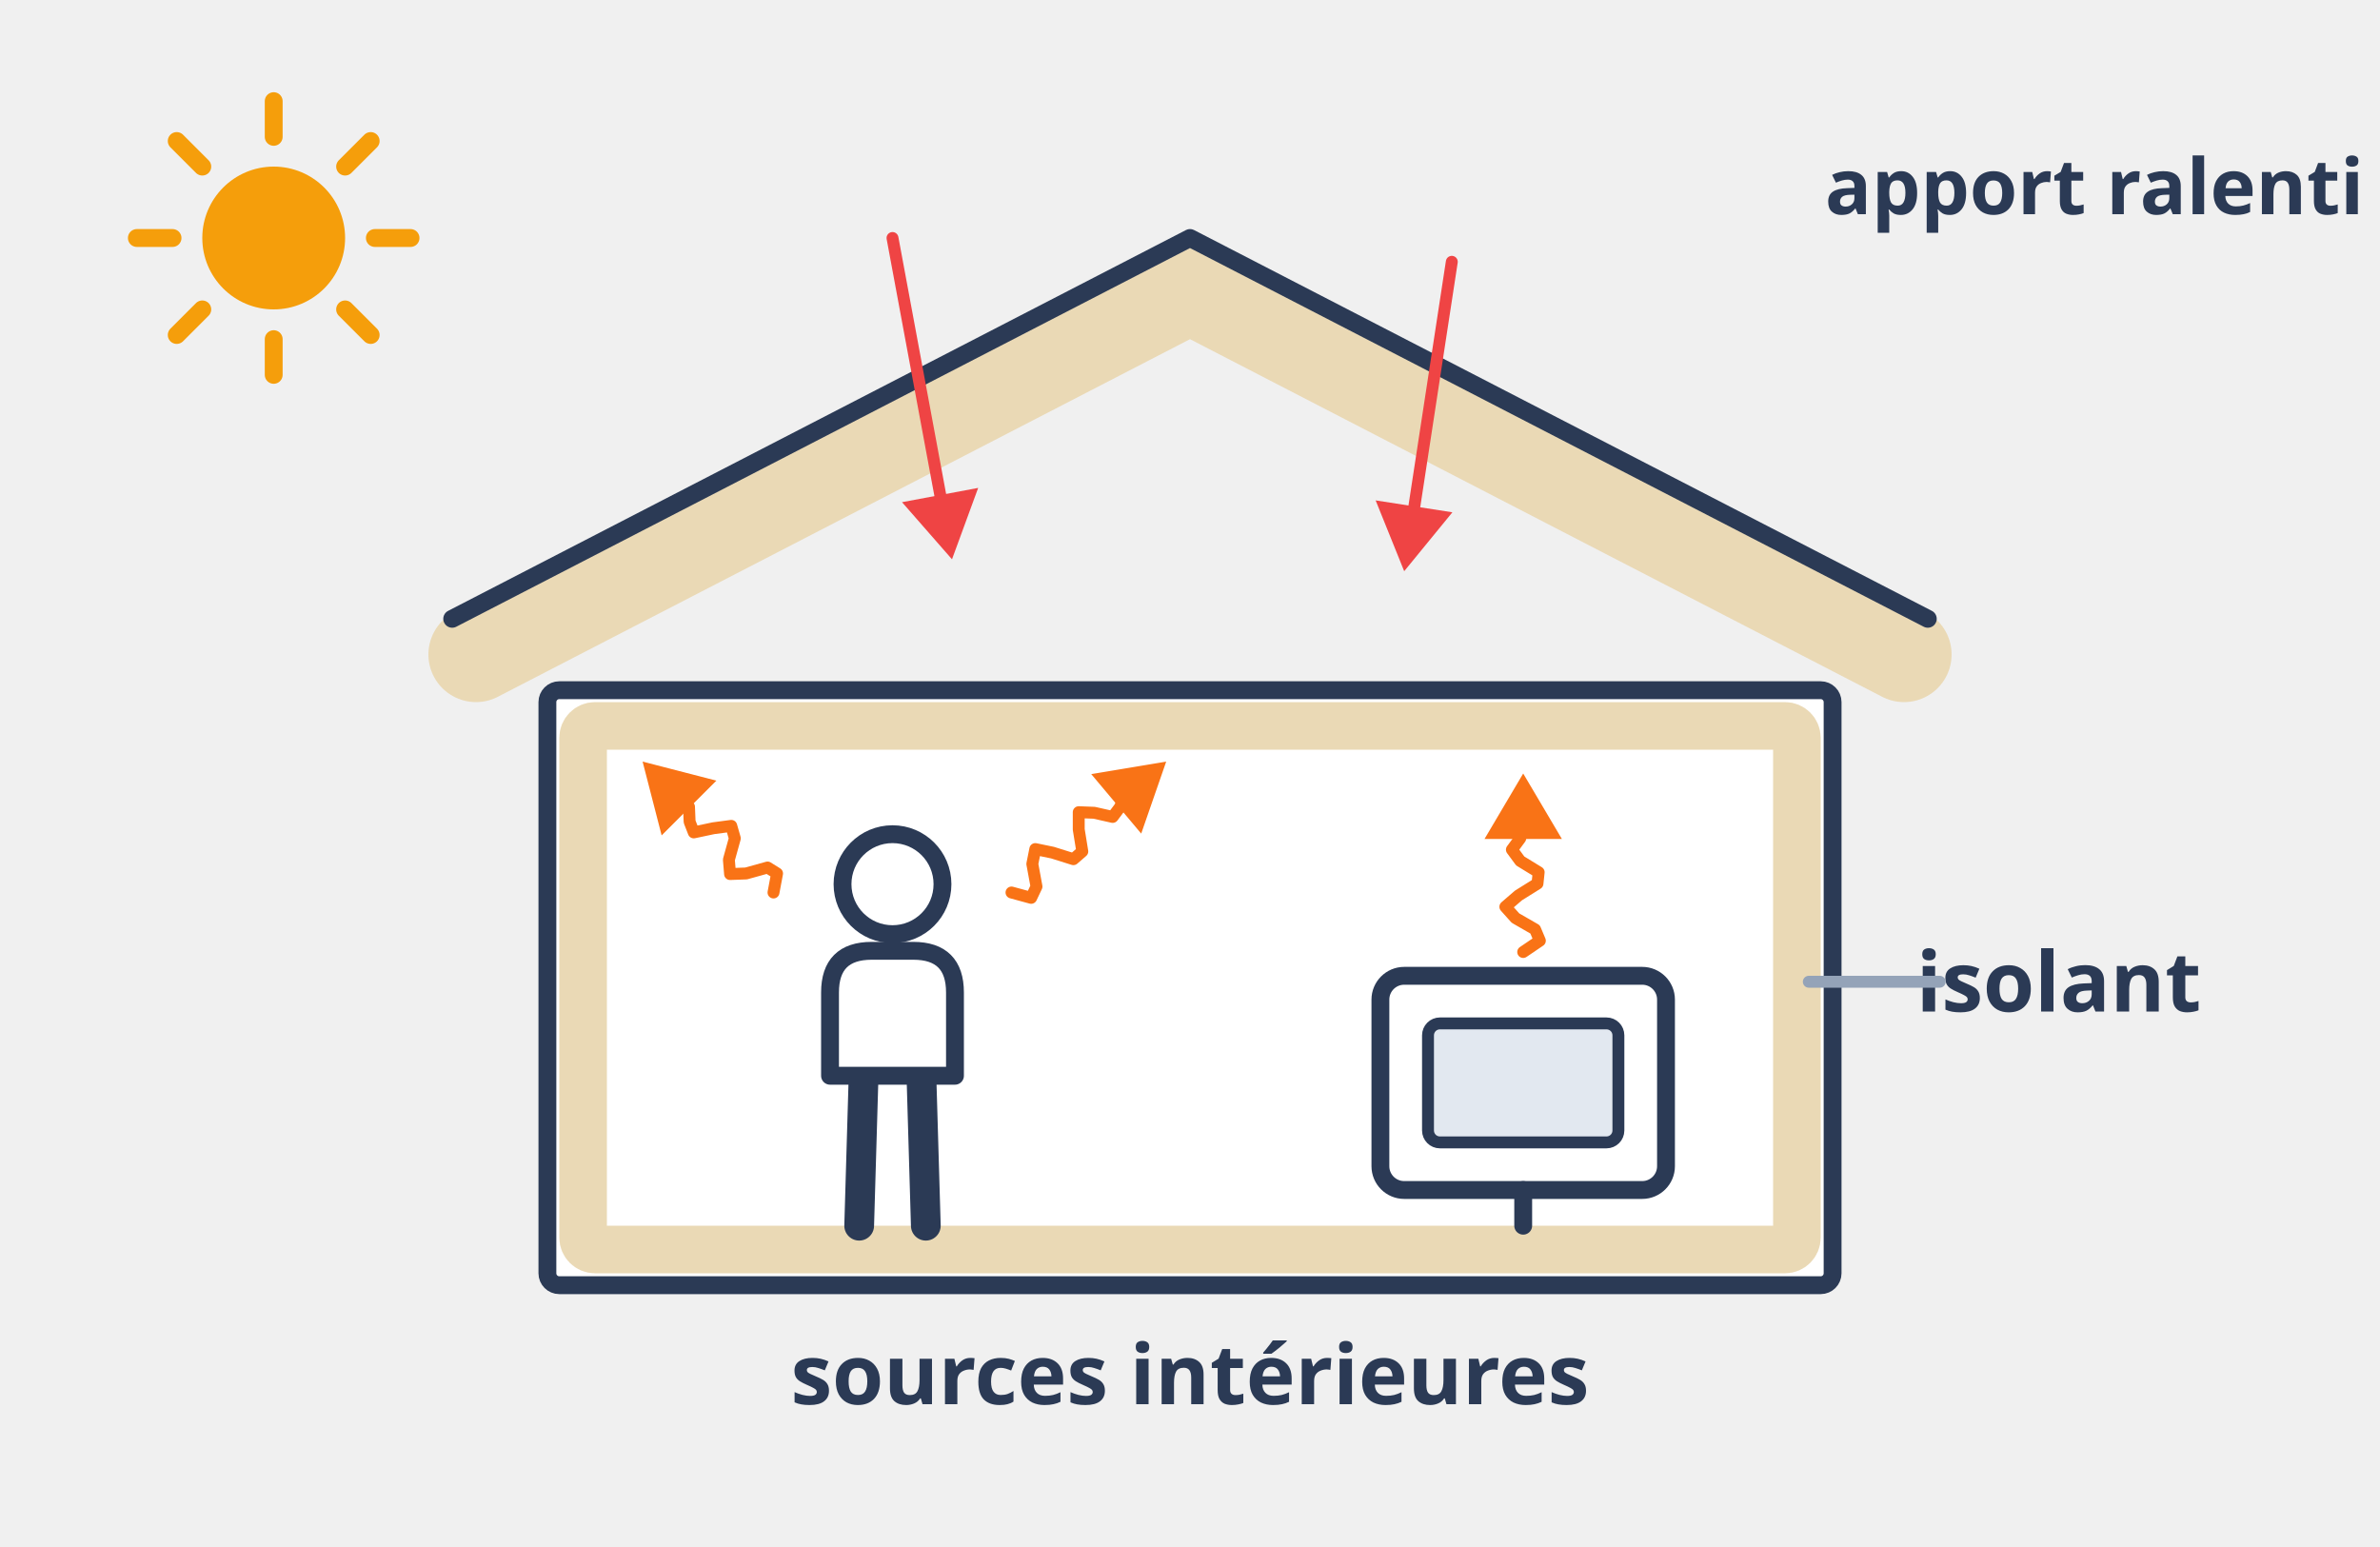
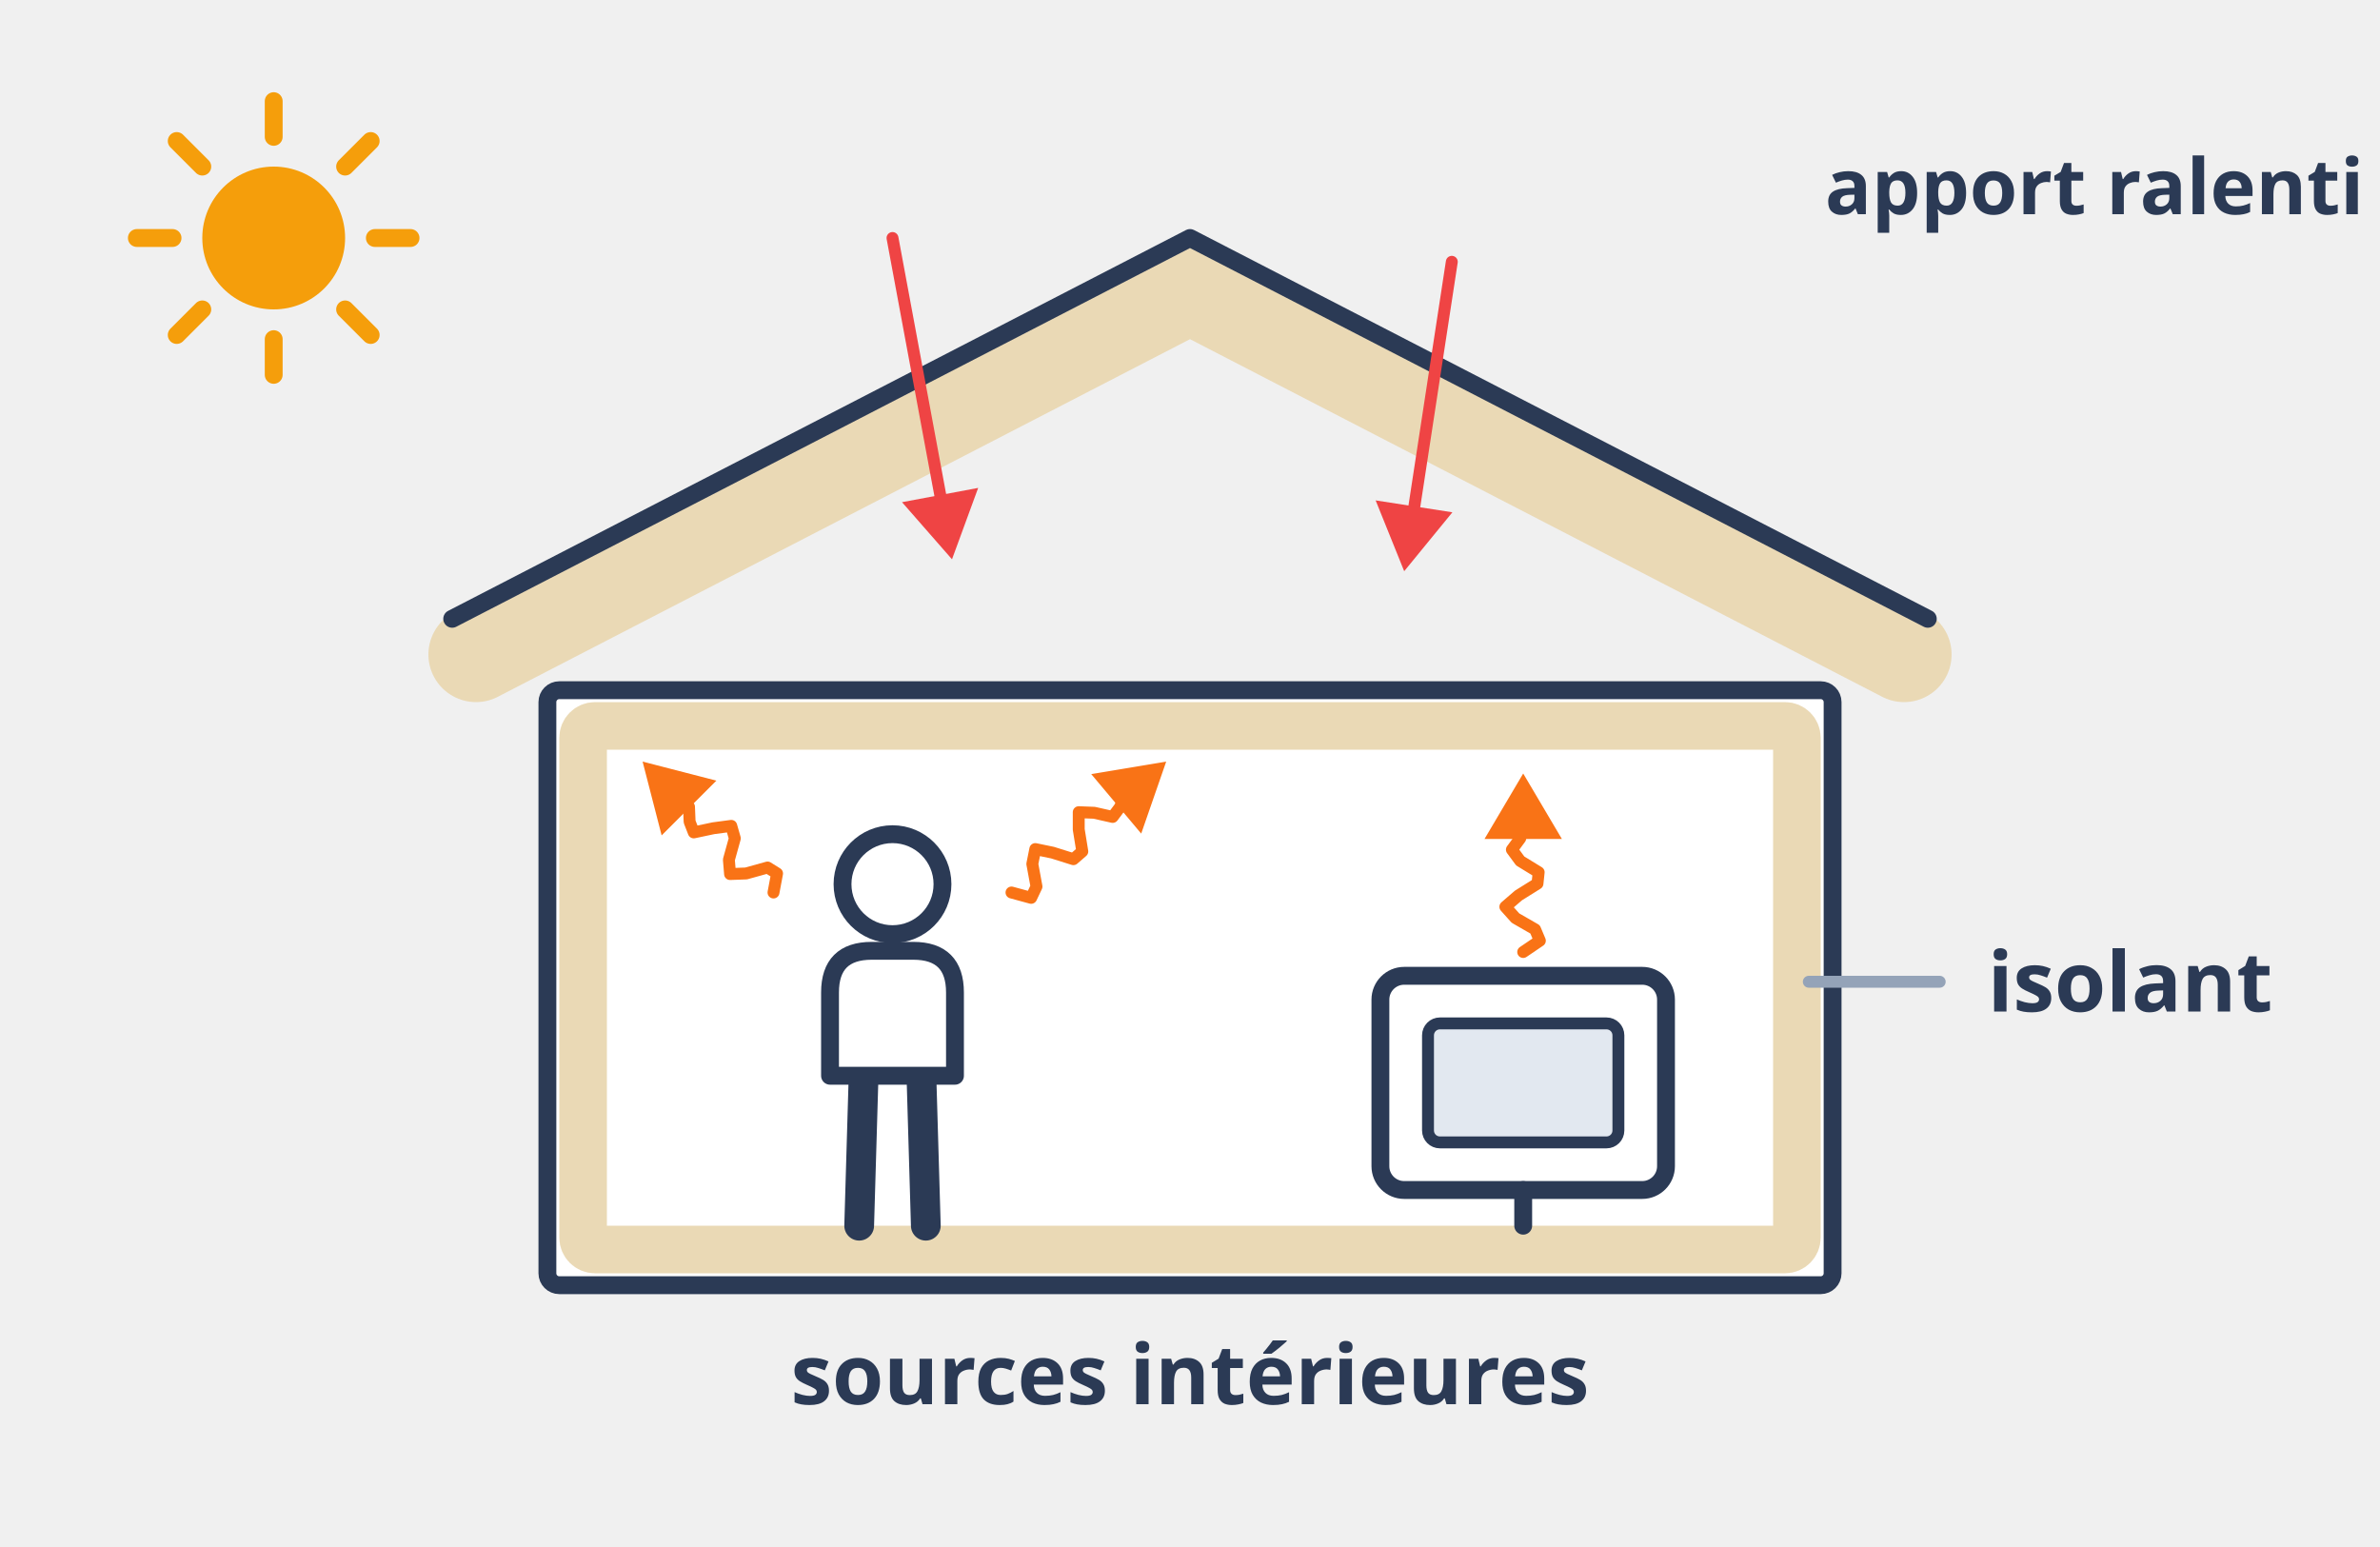
<svg xmlns="http://www.w3.org/2000/svg" viewBox="0 0 400 260" role="img">
  <style>@media (prefers-reduced-motion: reduce){*{animation:none!important}}</style>
  <g font-family="system-ui, sans-serif" font-weight="600" text-anchor="middle" stroke-linecap="round" stroke-linejoin="round">
    <circle cx="46" cy="40" r="12" fill="#F59E0B" />
    <line x1="63" y1="40" x2="69" y2="40" stroke="#F59E0B" stroke-width="3" />
    <line x1="58" y1="52" x2="62.3" y2="56.3" stroke="#F59E0B" stroke-width="3" />
    <line x1="46" y1="57" x2="46" y2="63" stroke="#F59E0B" stroke-width="3" />
    <line x1="34" y1="52" x2="29.7" y2="56.3" stroke="#F59E0B" stroke-width="3" />
    <line x1="29" y1="40" x2="23" y2="40" stroke="#F59E0B" stroke-width="3" />
    <line x1="34" y1="28" x2="29.7" y2="23.7" stroke="#F59E0B" stroke-width="3" />
    <line x1="46" y1="23" x2="46" y2="17" stroke="#F59E0B" stroke-width="3" />
    <line x1="58" y1="28" x2="62.3" y2="23.7" stroke="#F59E0B" stroke-width="3" />
    <path d="M80 110L200 48L320 110" stroke="#EAD9B5" stroke-width="16" fill="none" />
    <path d="M76 104L200 40L324 104" stroke="#2B3A55" stroke-width="3" fill="none" />
    <rect x="92" y="116" width="216" height="100" rx="2" fill="#FFFFFF" stroke="#2B3A55" stroke-width="3" />
    <rect x="98" y="122" width="204" height="88" rx="2" fill="none" stroke="#EAD9B5" stroke-width="8" />
    <path d="M150 40L158.4 85.2" stroke="#EF4444" stroke-width="2" fill="none" />
    <polygon points="160,94 151.6,84.4 164.4,82" fill="#EF4444" />
    <path d="M244 44L237.4 87.1" stroke="#EF4444" stroke-width="2" fill="none" />
    <polygon points="236,96 231.2,84.1 244.1,86.1" fill="#EF4444" />
    <text x="352" y="36" font-size="13" fill="#2B3A55">apport ralenti</text>
    <circle cx="150" cy="148.6" r="8.4" fill="#FFFFFF" stroke="#2B3A55" stroke-width="3" />
    <path d="M139.5 180.8V166.8Q139.5 159.8 146.5 159.8H153.5Q160.5 159.8 160.5 166.8V180.8Z" stroke="#2B3A55" stroke-width="3" fill="#FFFFFF" />
    <line x1="145.1" y1="182.2" x2="144.4" y2="206" stroke="#2B3A55" stroke-width="5" />
    <line x1="154.9" y1="182.2" x2="155.6" y2="206" stroke="#2B3A55" stroke-width="5" />
    <path d="M170 150 173.3 150.9 174.2 149 173.5 145.2 174 142.7 176.9 143.3 180.4 144.4 181.9 143.1 181.3 139.4 181.3 136.5 183.9 136.6 187 137.3 188.2 135.7 189.1 133.8" stroke="#F97316" stroke-width="2" fill="none" />
    <polygon points="196,128 191.8,140.1 183.4,130.1" fill="#F97316" />
    <path d="M130 150 130.6 146.8 129 145.8 125.4 146.8 122.7 146.9 122.5 144.5 123.5 140.9 122.9 138.8 119.9 139.2 116.6 139.9 115.9 138.1 115.8 135.6 114.4 134.4" stroke="#F97316" stroke-width="2" fill="none" />
    <polygon points="108,128 120.4,131.2 111.2,140.4" fill="#F97316" />
    <rect x="232" y="164" width="48" height="36" rx="4" fill="#FFFFFF" stroke="#2B3A55" stroke-width="3" />
    <rect x="240" y="172" width="32" height="20" rx="2" fill="#E2E8F0" stroke="#2B3A55" stroke-width="2" />
    <line x1="256" y1="200" x2="256" y2="206" stroke="#2B3A55" stroke-width="3" />
    <path d="M256 160 258.8 158.1 258 156.2 254.7 154.3 253 152.4 255.2 150.5 258.4 148.5 258.6 146.6 255.5 144.7 254.1 142.8 255.5 140.9 256 139" stroke="#F97316" stroke-width="2" fill="none" />
    <polygon points="256,130 262.5,141 249.5,141" fill="#F97316" />
    <text x="200" y="236" font-size="14" fill="#2B3A55">sources intérieures</text>
-     <text x="346" y="170" font-size="14" fill="#2B3A55">isolant</text>
+     <text x="358" y="170" font-size="14" fill="#2B3A55">isolant</text>
    <line x1="326" y1="165" x2="304" y2="165" stroke="#94A3B8" stroke-width="2" />
  </g>
</svg>
